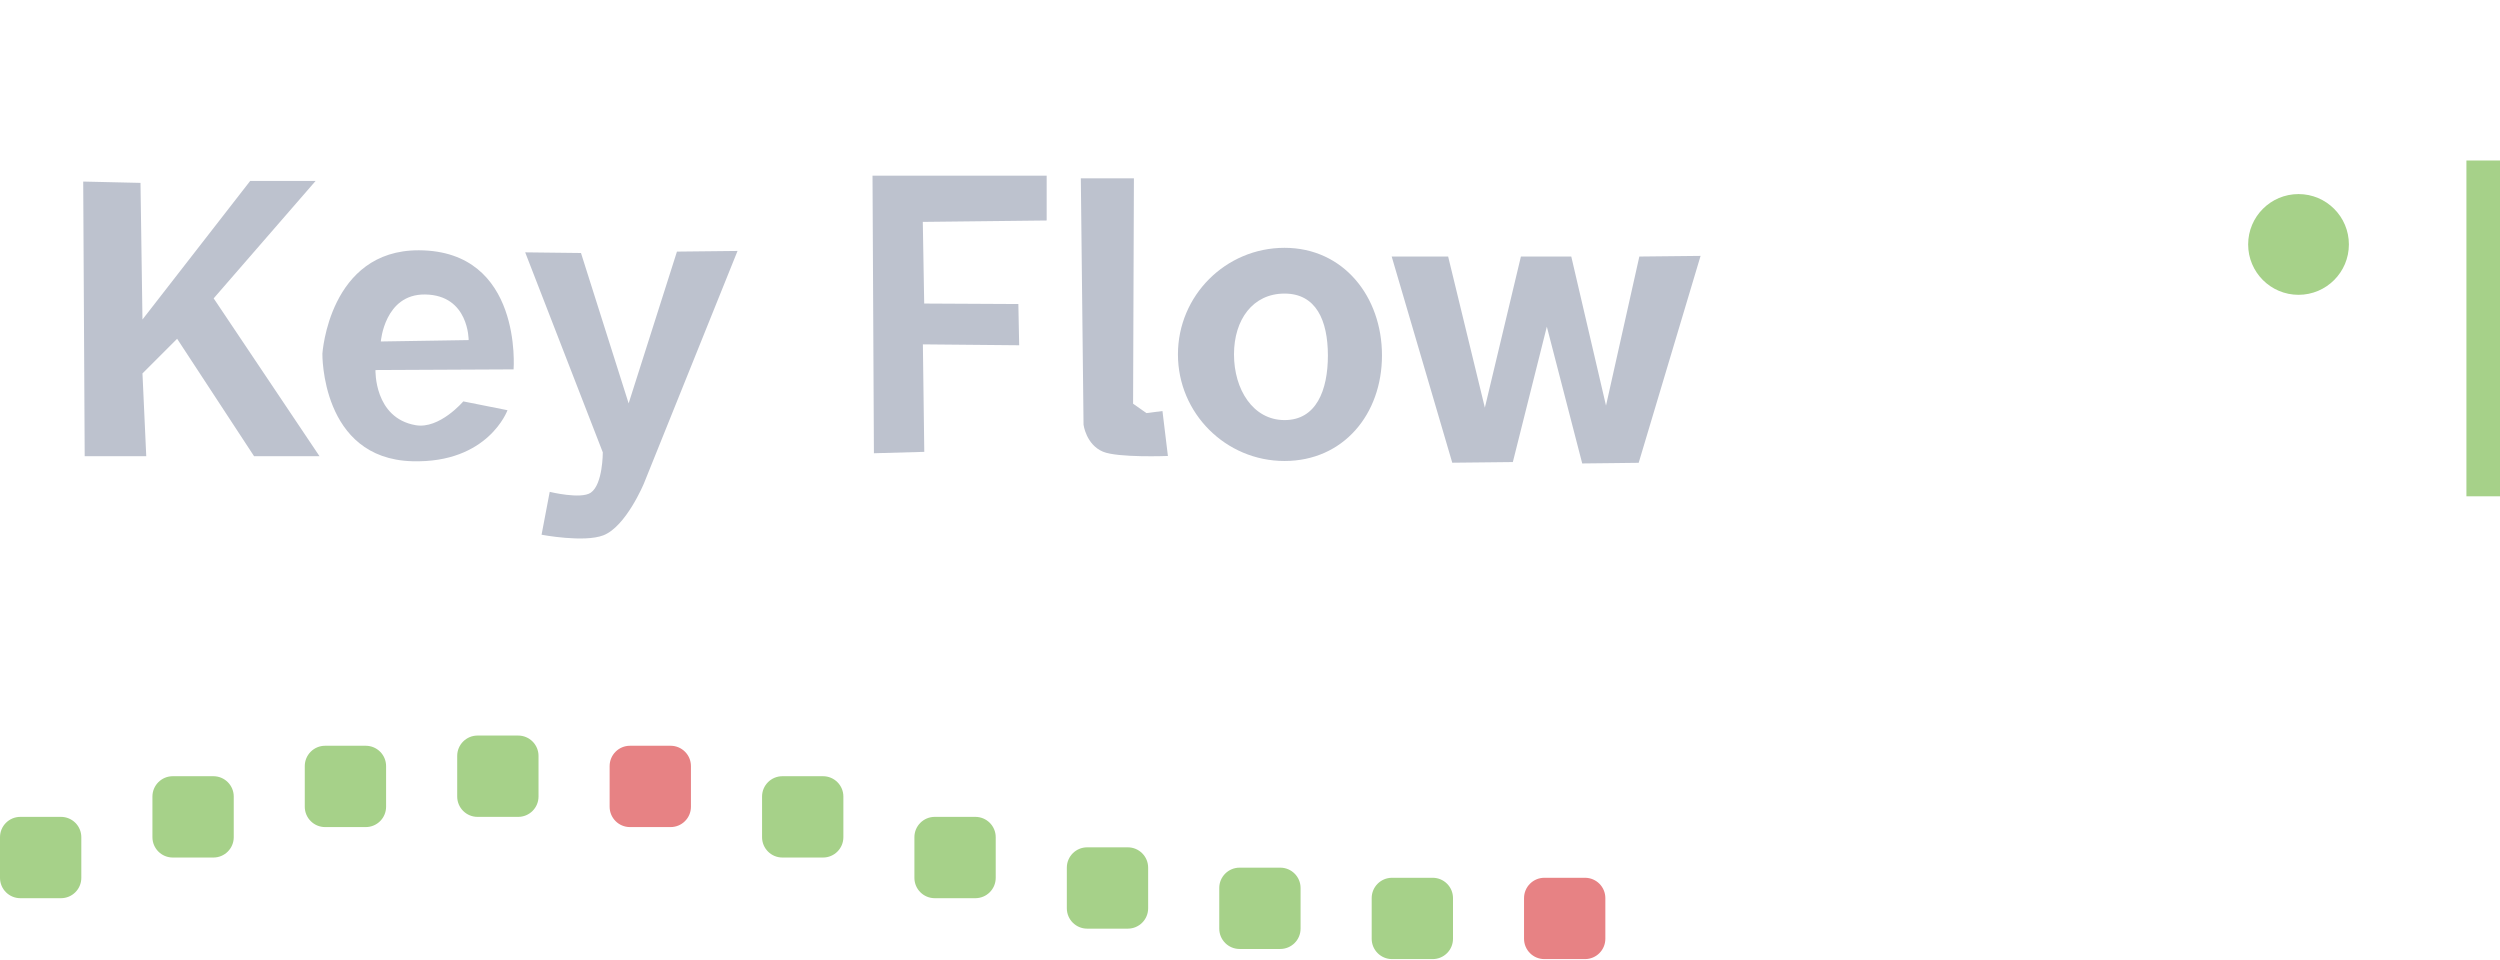
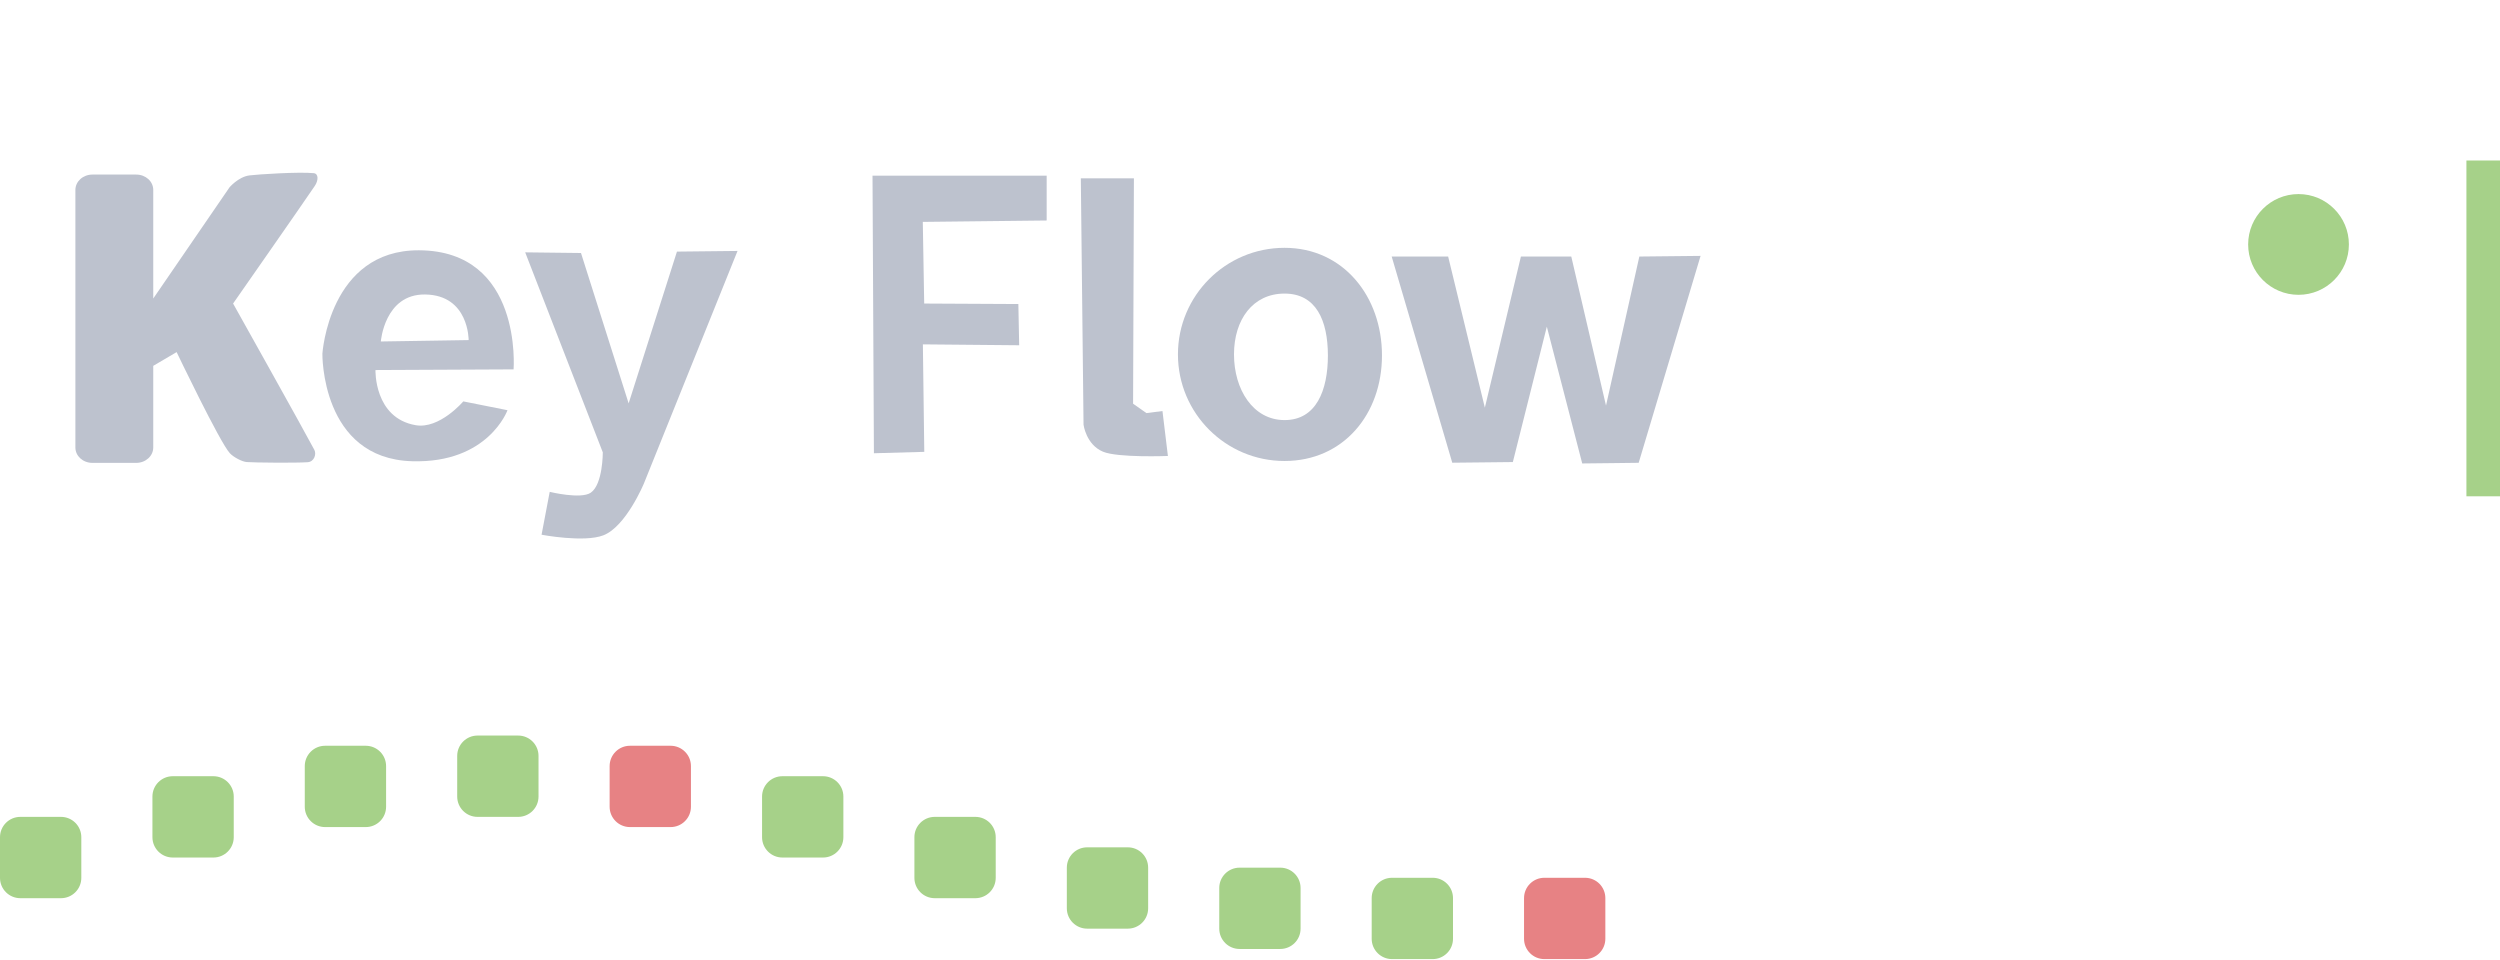
<svg xmlns="http://www.w3.org/2000/svg" width="30.375mm" height="11.653mm" viewBox="0 0 30.375 11.653" version="1.1" id="svg1" xml:space="preserve">
  <defs id="defs1">
    <rect x="-5.5" y="-10" width="128.25" height="34.25" id="rect2" />
  </defs>
  <g id="layer6" transform="translate(136.298,-230.734)">
    <circle cx="-108.371" cy="233.704" r="0.612" fill="#40a02b" id="circle15-6-9-0-4" style="fill:#a6d189;fill-opacity:1;stroke-width:0.204" />
    <rect x="-106.331" y="232.684" width="0.408" height="4.08" fill="#40a02b" id="rect15-1-9-0-0" style="fill:#a6d189;fill-opacity:1;stroke-width:0.204">
      <animate attributeName="opacity" values="1;0;1" dur="1.2s" repeatCount="indefinite" />
    </rect>
    <rect x="-136.298" y="240.659" width="0.988" height="0.988" rx="0.247" fill="#6c6f85" opacity="0.4" id="rect4-29-4-47-7-2" style="opacity:1;fill:#a6d189;fill-opacity:1;stroke-width:0.123" />
    <rect x="-134.446" y="240.165" width="0.988" height="0.988" rx="0.247" fill="#6c6f85" opacity="0.3" id="rect5-96-0-9-8-6" style="opacity:1;fill:#a6d189;fill-opacity:1;stroke-width:0.123" />
    <rect x="-132.595" y="239.795" width="0.988" height="0.988" rx="0.247" fill="#6c6f85" opacity="0.4" id="rect6-0-9-3-2-0" style="opacity:1;fill:#a6d189;fill-opacity:1;stroke-width:0.123" />
    <rect x="-130.743" y="239.671" width="0.988" height="0.988" rx="0.247" fill="#6c6f85" opacity="0.3" id="rect7-27-1-9-5-6" style="opacity:1;fill:#a6d189;fill-opacity:1;stroke-width:0.123" />
    <rect x="-128.891" y="239.795" width="0.988" height="0.988" rx="0.247" fill="#6c6f85" opacity="0.4" id="rect8-6-9-2-3-6" style="opacity:1;fill:#e78284;fill-opacity:1;stroke-width:0.123" />
    <rect x="-127.039" y="240.165" width="0.988" height="0.988" rx="0.247" fill="#6c6f85" opacity="0.3" id="rect9-1-6-8-4-4" style="opacity:1;fill:#a6d189;fill-opacity:1;stroke-width:0.123" />
    <rect x="-125.188" y="240.659" width="0.988" height="0.988" rx="0.247" fill="#6c6f85" opacity="0.4" id="rect10-3-2-3-9-6" style="opacity:1;fill:#a6d189;fill-opacity:1;stroke-width:0.123" />
    <rect x="-123.336" y="241.029" width="0.988" height="0.988" rx="0.247" fill="#6c6f85" opacity="0.3" id="rect11-2-5-01-0-2" style="opacity:1;fill:#a6d189;fill-opacity:1;stroke-width:0.123" />
    <rect x="-121.484" y="241.276" width="0.988" height="0.988" rx="0.247" fill="#6c6f85" opacity="0.4" id="rect12-1-4-78-2-8" style="opacity:1;fill:#a6d189;fill-opacity:1;stroke-width:0.123" />
    <rect x="-119.632" y="241.399" width="0.988" height="0.988" rx="0.247" fill="#6c6f85" opacity="0.3" id="rect13-5-4-91-0-9" style="opacity:1;fill:#a6d189;fill-opacity:1;stroke-width:0.123" />
    <rect x="-117.781" y="241.399" width="0.988" height="0.988" rx="0.247" fill="#6c6f85" opacity="0.4" id="rect14-9-9-5-1-6" style="opacity:1;fill:#e78284;fill-opacity:1;stroke-width:0.123" />
  </g>
-   <path style="fill:#bdc2ce;fill-opacity:1;stroke:none;stroke-width:0.265;stroke-linecap:round;stroke-linejoin:round" d="m 1.011,2.206 0.018,3.337 H 1.777 L 1.731,4.537 2.152,4.116 3.087,5.543 H 3.882 L 2.596,3.625 3.835,2.198 H 3.04 L 1.731,3.882 1.707,2.222 Z" id="path2" />
  <path id="path3" style="fill:#bdc2ce;fill-opacity:1;stroke:none;stroke-width:0.265;stroke-linecap:round;stroke-linejoin:round" d="m 5.091,3.041 c -1.093,-0.005 -1.174,1.257 -1.174,1.257 0,0 -0.019,1.275 1.091,1.306 0.925,0.027 1.158,-0.62 1.158,-0.62 l -0.537,-0.107 c 0,0 -0.289,0.34 -0.579,0.289 -0.507,-0.088 -0.488,-0.67 -0.488,-0.67 l 1.678,-0.008 c 0,0 0.113,-1.441 -1.149,-1.447 z m 0.074,0.537 c 0.534,0.007 0.529,0.554 0.529,0.554 l -1.067,0.017 c 0,2e-7 0.045,-0.577 0.537,-0.571 z" />
  <path style="fill:#bdc2ce;fill-opacity:1;stroke:none;stroke-width:0.265;stroke-linecap:round;stroke-linejoin:round" d="m 6.381,3.066 0.678,0.008 0.579,1.827 0.587,-1.844 0.736,-0.008 -1.137,2.824 c 0,0 -0.217,0.524 -0.493,0.631 -0.234,0.091 -0.751,-0.007 -0.751,-0.007 l 0.099,-0.521 c 0,0 0.379,0.093 0.499,0.01 0.148,-0.102 0.146,-0.49 0.146,-0.49 z" id="path4" />
  <path style="fill:#bdc2ce;fill-opacity:1;stroke:none;stroke-width:0.265;stroke-linecap:round;stroke-linejoin:round" d="m 10.601,2.134 0.017,3.373 0.612,-0.017 -0.017,-1.306 1.17,0.011 -0.01,-0.501 -1.144,-0.006 -0.017,-0.992 1.505,-0.017 V 2.134 Z" id="path5" />
  <path style="fill:#bdc2ce;fill-opacity:1;stroke:none;stroke-width:0.265;stroke-linecap:round;stroke-linejoin:round" d="m 13.929,5.019 -0.162,-0.114 0.01,-2.738 -0.645,-10e-8 0.033,2.993 c 0,0 0.03,0.241 0.236,0.328 0.18,0.076 0.789,0.052 0.789,0.052 l -0.066,-0.546" id="path6" />
  <path id="path7" style="fill:#bdc2ce;fill-opacity:1;stroke:none;stroke-width:0.265;stroke-linecap:round;stroke-linejoin:round" d="m 15.607,3.011 c -0.715,-3.6e-6 -1.295,0.58 -1.295,1.295 -4e-6,0.715 0.58,1.295 1.295,1.295 0.715,4.2e-6 1.184,-0.568 1.184,-1.283 4e-6,-0.715 -0.469,-1.307 -1.184,-1.307 z m 0,0.556 c 0.384,-1.547e-4 0.526,0.326 0.527,0.751 6.4e-5,0.425 -0.142,0.787 -0.527,0.786 -0.384,-1.608e-4 -0.614,-0.374 -0.614,-0.798 1.95e-4,-0.424 0.23,-0.739 0.614,-0.739 z" />
  <path style="fill:#bdc2ce;fill-opacity:1;stroke:none;stroke-width:0.265;stroke-linecap:round;stroke-linejoin:round" d="m 16.909,3.117 h 0.686 l 0.446,1.836 0.438,-1.836 h 0.612 l 0.422,1.811 0.405,-1.811 0.744,-0.008 -0.752,2.514 -0.324,0.004 -0.362,0.004 -0.43,-1.662 -0.413,1.645 -0.361,0.004 -0.375,0.004 z" id="path8" />
+   <path id="rect1" style="fill:#bdc2ce;fill-opacity:1;stroke-width:0.049;stroke-linecap:round;stroke-linejoin:round" d="M 2.786,2.28 1.862,3.627 V 2.308 c 0,-0.104 -0.092,-0.187 -0.207,-0.187 H 1.123 c -0.115,0 -0.207,0.084 -0.207,0.187 v 3.129 c 0,0.104 0.092,0.187 0.207,0.187 h 0.532 c 0.115,0 0.207,-0.084 0.207,-0.187 V 4.445 L 2.146,4.278 c 0,0 0.525,1.098 0.647,1.229 0.045,0.048 0.148,0.103 0.205,0.107 0.09,0.007 0.587,0.012 0.739,0.002 0.082,-0.005 0.109,-0.099 0.083,-0.149 C 3.695,5.23 2.832,3.688 2.832,3.688 c 0,0 0.847,-1.213 0.992,-1.428 C 3.87,2.193 3.872,2.11 3.812,2.104 3.634,2.086 3.134,2.118 3.032,2.131 2.895,2.148 2.785,2.28 2.785,2.28 Z" />
</svg>
